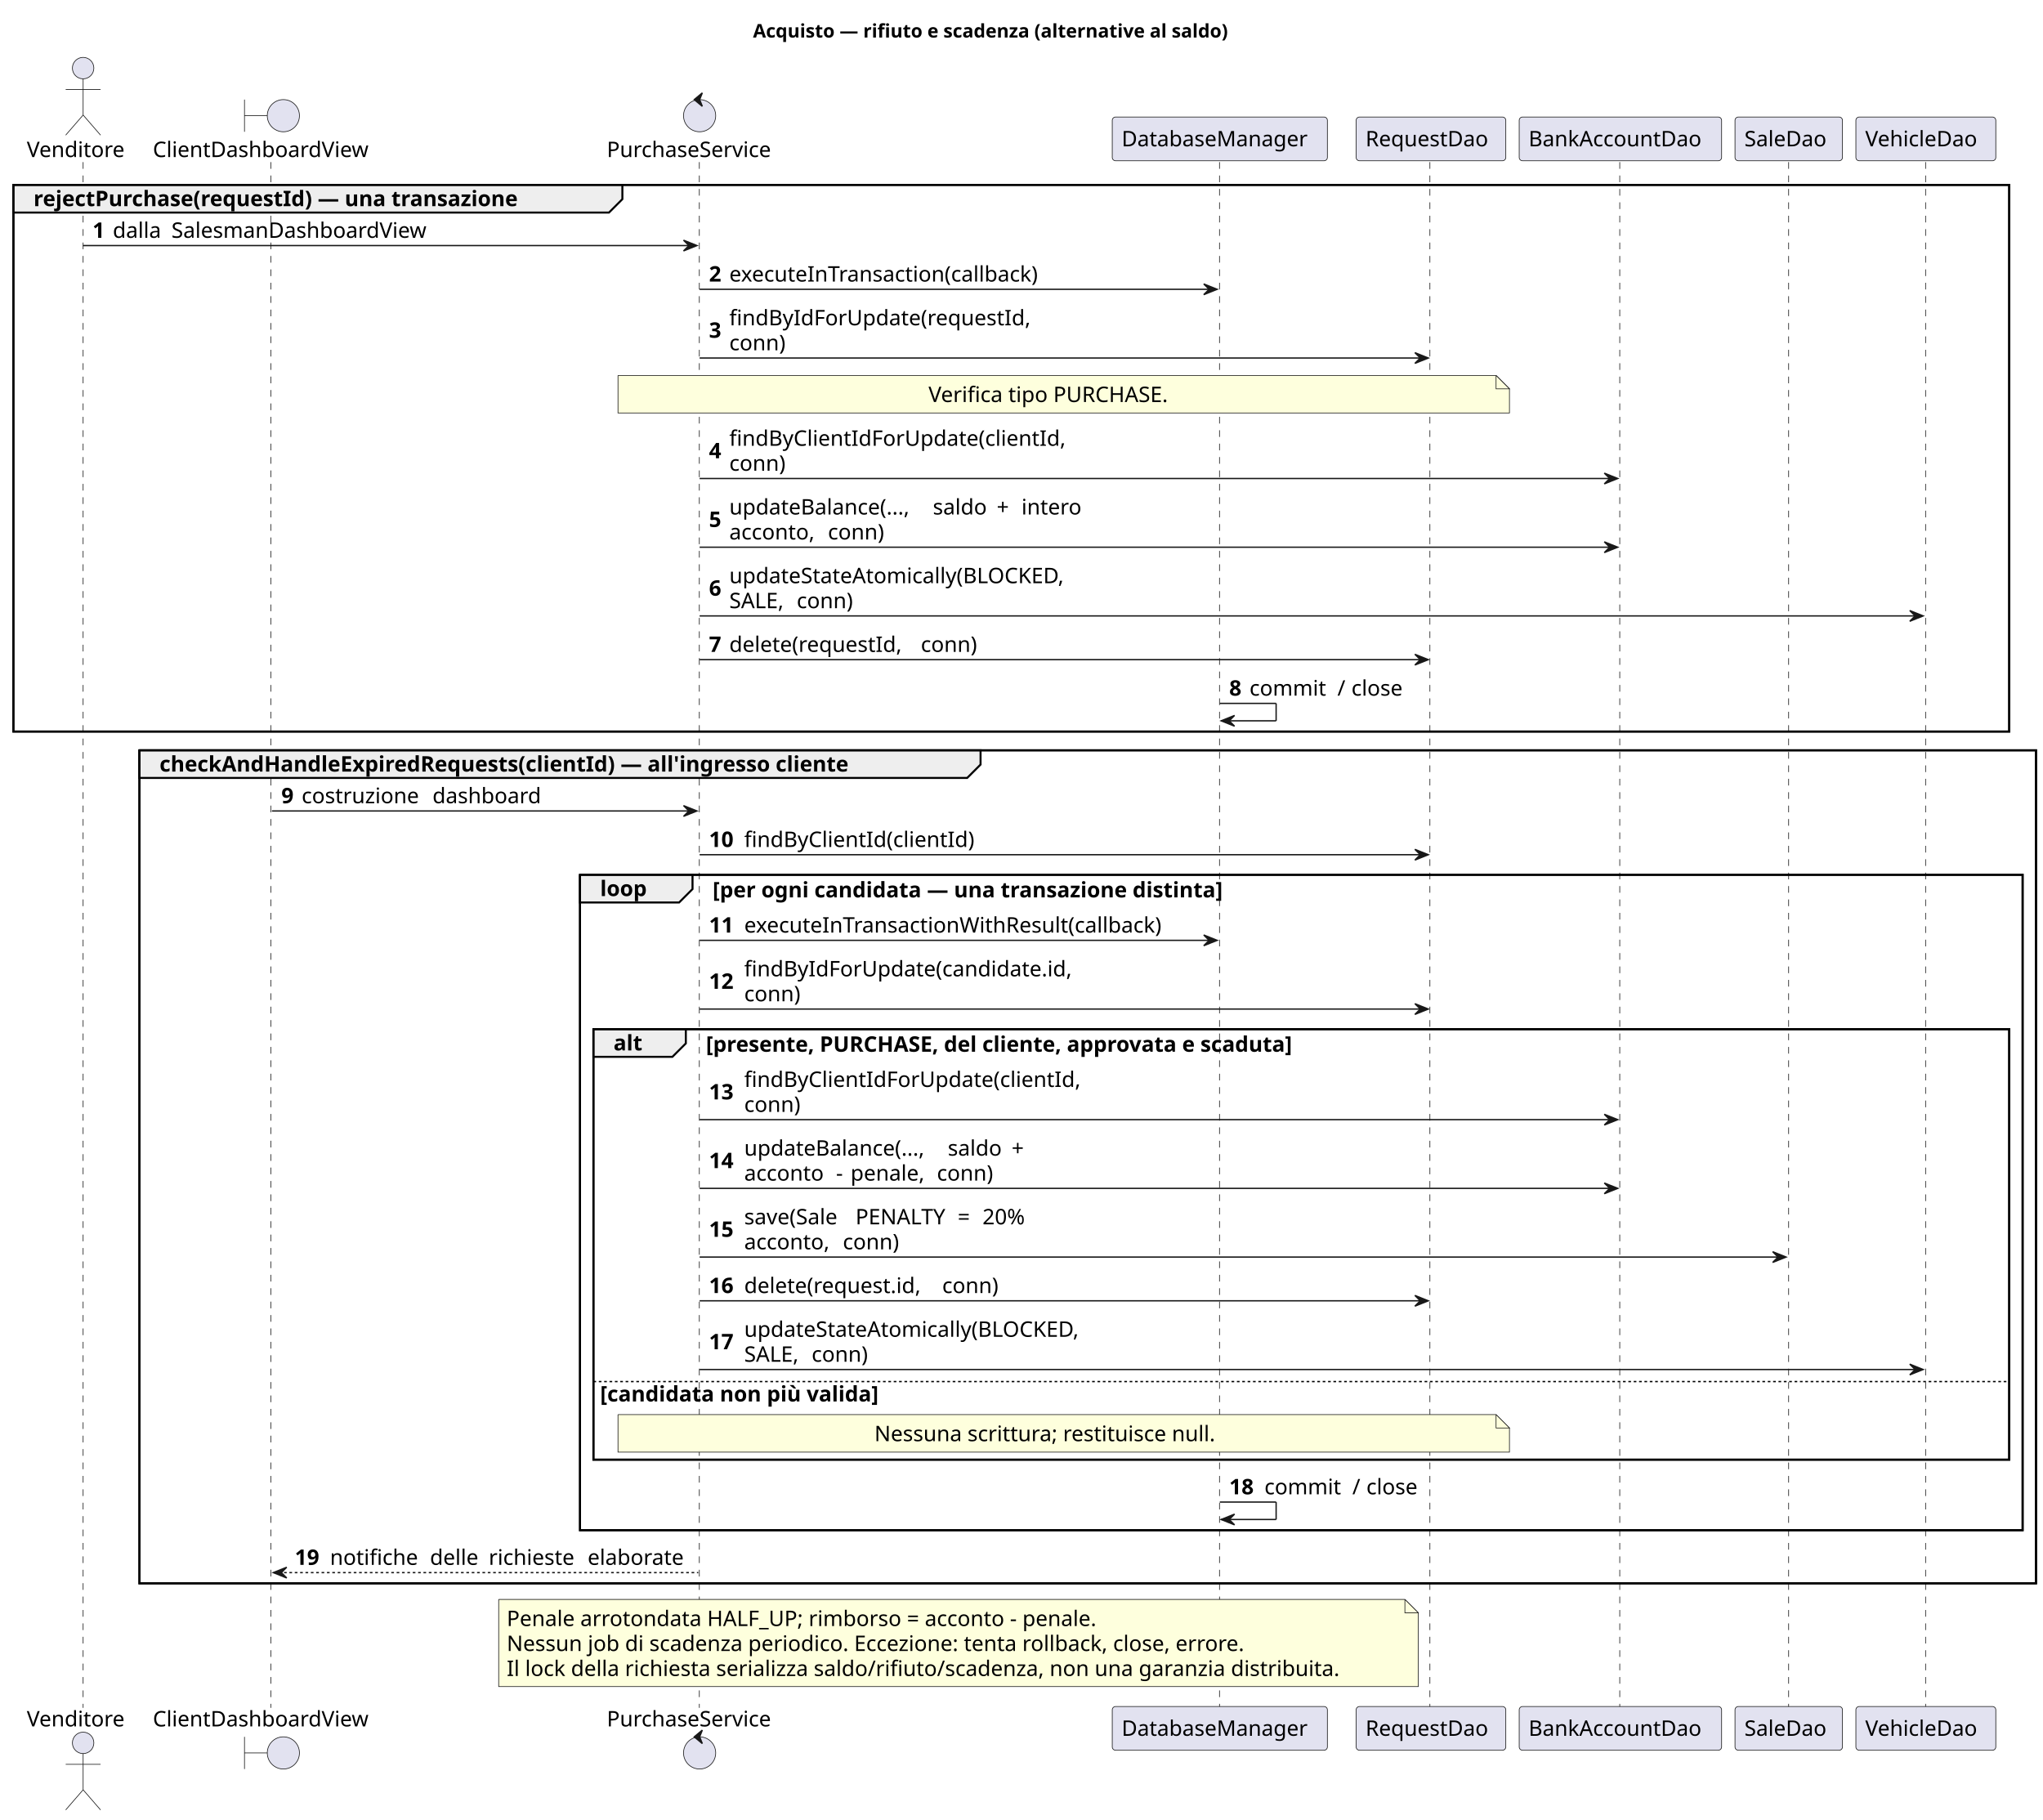
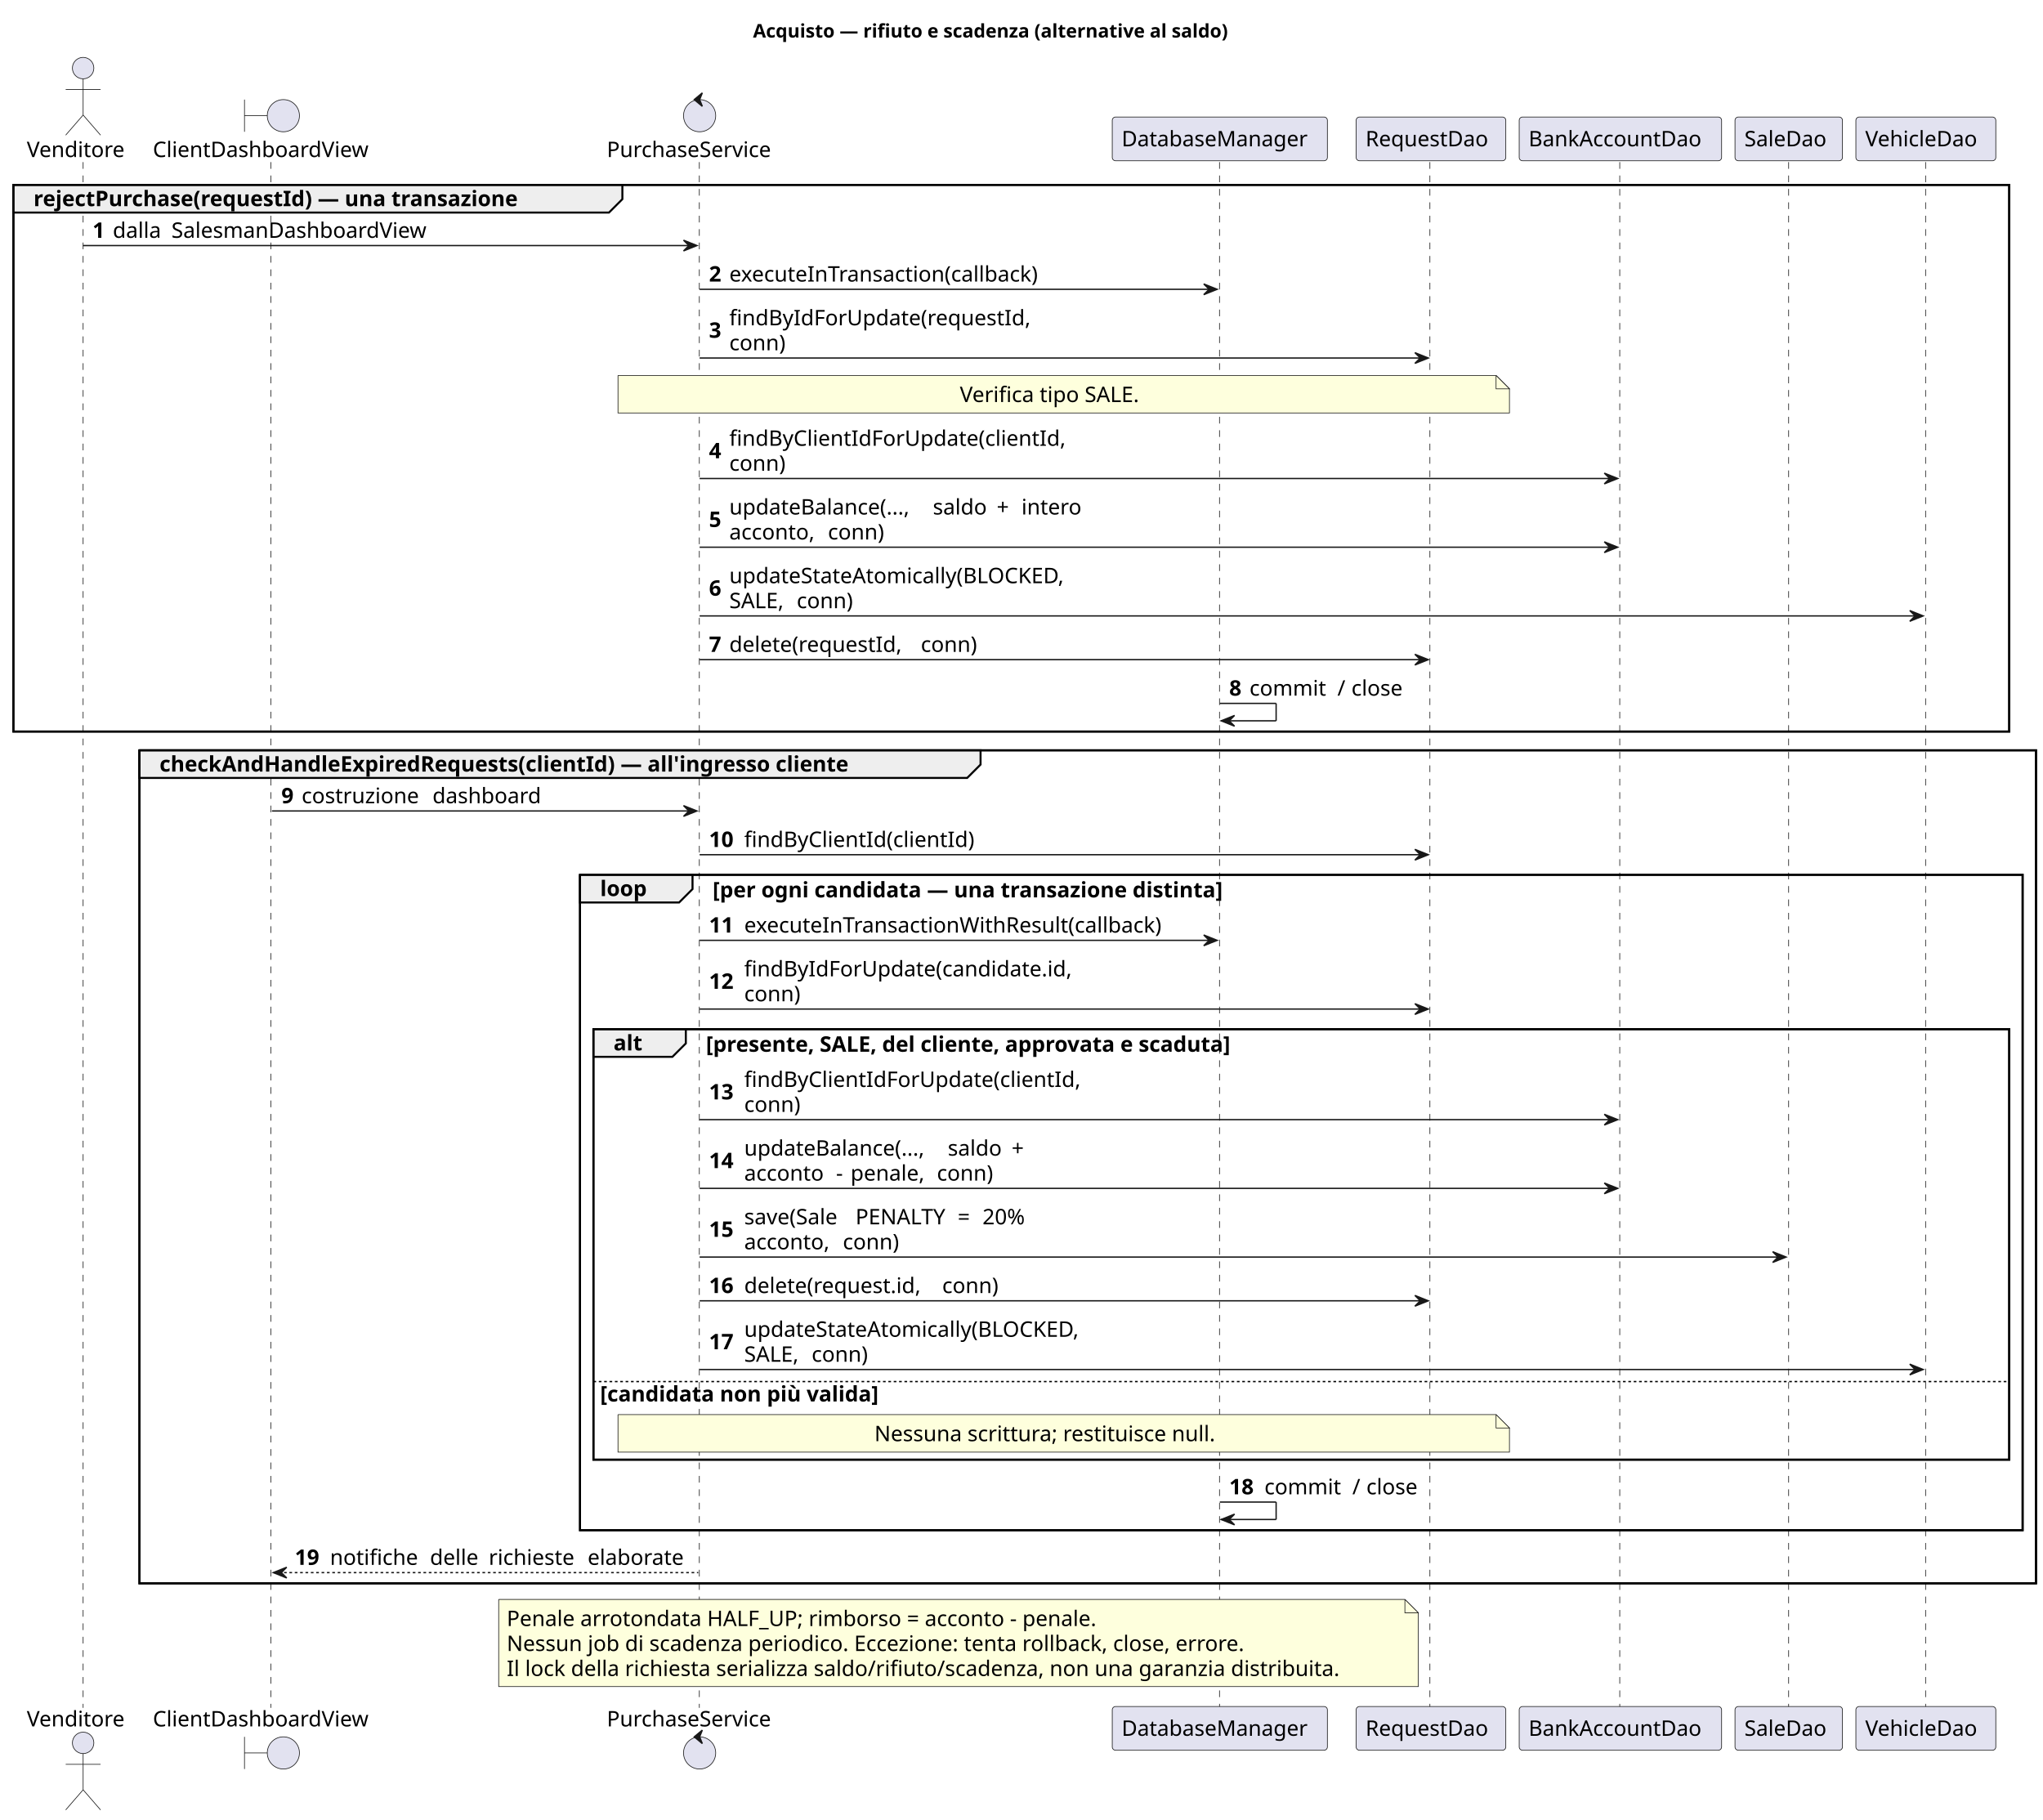
<svg xmlns="http://www.w3.org/2000/svg" contentStyleType="text/css" data-diagram-type="SEQUENCE" height="1357px" preserveAspectRatio="none" style="width:1524px;height:1357px;background:#FFFFFF;" version="1.1" viewBox="0 0 1524 1357" width="1524px" zoomAndPan="magnify">
  <defs />
  <g>
    <text fill="#000000" font-family="sans-serif" font-size="14" font-weight="bold" lengthAdjust="spacing" textLength="404.332" x="561.731" y="27.995">Acquisto — rifiuto e scadenza (alternative al saldo)</text>
    <rect fill="none" height="407.75" style="stroke:#000000;stroke-width:1.5;" width="1488.793" x="10" y="137.922" />
    <rect fill="none" height="621.375" style="stroke:#000000;stroke-width:1.5;" width="1414.777" x="104.016" y="559.672" />
    <rect fill="none" height="488.875" style="stroke:#000000;stroke-width:1.5;" width="1076.117" x="432.676" y="652.547" />
    <rect fill="none" height="321.125" style="stroke:#000000;stroke-width:1.5;" width="1056.117" x="442.676" y="767.672" />
    <g class="participant-lifeline" data-entity-uid="part1" data-qualified-name="Venditore" id="part1-lifeline">
      <g>
        <rect fill="#000000" fill-opacity="0" height="1153" width="8" x="58.008" y="120.922" />
        <line style="stroke:#181818;stroke-width:0.5;stroke-dasharray:5,5;" x1="62" x2="62" y1="120.922" y2="1273.922" />
      </g>
    </g>
    <g class="participant-lifeline" data-entity-uid="part2" data-qualified-name="ui" id="part2-lifeline">
      <g>
        <rect fill="#000000" fill-opacity="0" height="1153" width="8" x="198.879" y="120.922" />
        <line style="stroke:#181818;stroke-width:0.5;stroke-dasharray:5,5;" x1="202.016" x2="202.016" y1="120.922" y2="1273.922" />
      </g>
    </g>
    <g class="participant-lifeline" data-entity-uid="part3" data-qualified-name="service" id="part3-lifeline">
      <g>
        <rect fill="#000000" fill-opacity="0" height="1153" width="8" x="517.887" y="120.922" />
        <line style="stroke:#181818;stroke-width:0.5;stroke-dasharray:5,5;" x1="521.676" x2="521.676" y1="120.922" y2="1273.922" />
      </g>
    </g>
    <g class="participant-lifeline" data-entity-uid="part4" data-qualified-name="db" id="part4-lifeline">
      <g>
        <rect fill="#000000" fill-opacity="0" height="1153" width="8" x="905.941" y="120.922" />
        <line style="stroke:#181818;stroke-width:0.5;stroke-dasharray:5,5;" x1="909.703" x2="909.703" y1="120.922" y2="1273.922" />
      </g>
    </g>
    <g class="participant-lifeline" data-entity-uid="part5" data-qualified-name="request" id="part5-lifeline">
      <g>
        <rect fill="#000000" fill-opacity="0" height="1153" width="8" x="1063.457" y="120.922" />
        <line style="stroke:#181818;stroke-width:0.5;stroke-dasharray:5,5;" x1="1066.645" x2="1066.645" y1="120.922" y2="1273.922" />
      </g>
    </g>
    <g class="participant-lifeline" data-entity-uid="part6" data-qualified-name="account" id="part6-lifeline">
      <g>
        <rect fill="#000000" fill-opacity="0" height="1153" width="8" x="1204.762" y="120.922" />
        <line style="stroke:#181818;stroke-width:0.5;stroke-dasharray:5,5;" x1="1208.27" x2="1208.27" y1="120.922" y2="1273.922" />
      </g>
    </g>
    <g class="participant-lifeline" data-entity-uid="part7" data-qualified-name="sale" id="part7-lifeline">
      <g>
        <rect fill="#000000" fill-opacity="0" height="1153" width="8" x="1330.336" y="120.922" />
        <line style="stroke:#181818;stroke-width:0.5;stroke-dasharray:5,5;" x1="1334.254" x2="1334.254" y1="120.922" y2="1273.922" />
      </g>
    </g>
    <g class="participant-lifeline" data-entity-uid="part8" data-qualified-name="vehicle" id="part8-lifeline">
      <g>
        <rect fill="#000000" fill-opacity="0" height="1153" width="8" x="1432.605" y="120.922" />
        <line style="stroke:#181818;stroke-width:0.5;stroke-dasharray:5,5;" x1="1436.418" x2="1436.418" y1="120.922" y2="1273.922" />
      </g>
    </g>
    <g class="participant participant-head" data-entity-uid="part1" data-qualified-name="Venditore" id="part1-head">
      <text fill="#000000" font-family="sans-serif" font-size="16" lengthAdjust="spacing" textLength="78.016" x="20" y="117.148">Venditore</text>
      <ellipse cx="62.008" cy="50.797" fill="#E2E2F0" rx="8" ry="8" style="stroke:#181818;stroke-width:0.5;" />
      <path d="M62.008,58.797 L62.008,85.797 M49.008,66.797 L75.008,66.797 M62.008,85.797 L49.008,100.797 M62.008,85.797 L75.008,100.797" fill="none" style="stroke:#181818;stroke-width:0.5;" />
    </g>
    <g class="participant participant-tail" data-entity-uid="part1" data-qualified-name="Venditore" id="part1-tail">
      <text fill="#000000" font-family="sans-serif" font-size="16" lengthAdjust="spacing" textLength="78.016" x="20" y="1287.773">Venditore</text>
      <ellipse cx="62.008" cy="1300.047" fill="#E2E2F0" rx="8" ry="8" style="stroke:#181818;stroke-width:0.5;" />
      <path d="M62.008,1308.047 L62.008,1335.047 M49.008,1316.047 L75.008,1316.047 M62.008,1335.047 L49.008,1350.047 M62.008,1335.047 L75.008,1350.047" fill="none" style="stroke:#181818;stroke-width:0.5;" />
    </g>
    <g class="participant participant-head" data-entity-uid="part2" data-qualified-name="ui" id="part2-head">
      <text fill="#000000" font-family="sans-serif" font-size="16" lengthAdjust="spacing" textLength="171.727" x="114.016" y="117.148">ClientDashboardView</text>
      <path d="M182.379,74.297 L182.379,98.297 M182.379,86.297 L199.379,86.297" fill="none" style="stroke:#181818;stroke-width:0.5;" />
      <ellipse cx="211.379" cy="86.297" fill="#E2E2F0" rx="12" ry="12" style="stroke:#181818;stroke-width:0.5;" />
    </g>
    <g class="participant participant-tail" data-entity-uid="part2" data-qualified-name="ui" id="part2-tail">
      <text fill="#000000" font-family="sans-serif" font-size="16" lengthAdjust="spacing" textLength="171.727" x="114.016" y="1287.773">ClientDashboardView</text>
      <path d="M182.379,1295.547 L182.379,1319.547 M182.379,1307.547 L199.379,1307.547" fill="none" style="stroke:#181818;stroke-width:0.5;" />
      <ellipse cx="211.379" cy="1307.547" fill="#E2E2F0" rx="12" ry="12" style="stroke:#181818;stroke-width:0.5;" />
    </g>
    <g class="participant participant-head" data-entity-uid="part3" data-qualified-name="service" id="part3-head">
      <text fill="#000000" font-family="sans-serif" font-size="16" lengthAdjust="spacing" textLength="132.422" x="452.676" y="117.148">PurchaseService</text>
      <ellipse cx="521.887" cy="86.297" fill="#E2E2F0" rx="12" ry="12" style="stroke:#181818;stroke-width:0.5;" />
      <polygon fill="#181818" points="517.887,74.297,523.887,69.297,521.887,74.297,523.887,79.297,517.887,74.297" style="stroke:#181818;stroke-width:1;" />
    </g>
    <g class="participant participant-tail" data-entity-uid="part3" data-qualified-name="service" id="part3-tail">
      <text fill="#000000" font-family="sans-serif" font-size="16" lengthAdjust="spacing" textLength="132.422" x="452.676" y="1287.773">PurchaseService</text>
      <ellipse cx="521.887" cy="1307.547" fill="#E2E2F0" rx="12" ry="12" style="stroke:#181818;stroke-width:0.5;" />
      <polygon fill="#181818" points="517.887,1295.547,523.887,1290.547,521.887,1295.547,523.887,1300.547,517.887,1295.547" style="stroke:#181818;stroke-width:1;" />
    </g>
    <g class="participant participant-head" data-entity-uid="part4" data-qualified-name="db" id="part4-head">
      <rect fill="#E2E2F0" height="32.625" rx="2.5" ry="2.5" style="stroke:#181818;stroke-width:0.5;" width="160.477" x="829.703" y="87.297" />
      <text fill="#000000" font-family="sans-serif" font-size="16" lengthAdjust="spacing" textLength="146.477" x="836.703" y="109.148">DatabaseManager</text>
    </g>
    <g class="participant participant-tail" data-entity-uid="part4" data-qualified-name="db" id="part4-tail">
      <rect fill="#E2E2F0" height="32.625" rx="2.5" ry="2.5" style="stroke:#181818;stroke-width:0.5;" width="160.477" x="829.703" y="1272.922" />
      <text fill="#000000" font-family="sans-serif" font-size="16" lengthAdjust="spacing" textLength="146.477" x="836.703" y="1294.773">DatabaseManager</text>
    </g>
    <g class="participant participant-head" data-entity-uid="part5" data-qualified-name="request" id="part5-head">
      <rect fill="#E2E2F0" height="32.625" rx="2.5" ry="2.5" style="stroke:#181818;stroke-width:0.5;" width="111.625" x="1011.644" y="87.297" />
      <text fill="#000000" font-family="sans-serif" font-size="16" lengthAdjust="spacing" textLength="97.625" x="1018.644" y="109.148">RequestDao</text>
    </g>
    <g class="participant participant-tail" data-entity-uid="part5" data-qualified-name="request" id="part5-tail">
      <rect fill="#E2E2F0" height="32.625" rx="2.5" ry="2.5" style="stroke:#181818;stroke-width:0.5;" width="111.625" x="1011.644" y="1272.922" />
      <text fill="#000000" font-family="sans-serif" font-size="16" lengthAdjust="spacing" textLength="97.625" x="1018.644" y="1294.773">RequestDao</text>
    </g>
    <g class="participant participant-head" data-entity-uid="part6" data-qualified-name="account" id="part6-head">
      <rect fill="#E2E2F0" height="32.625" rx="2.5" ry="2.5" style="stroke:#181818;stroke-width:0.5;" width="150.984" x="1133.27" y="87.297" />
      <text fill="#000000" font-family="sans-serif" font-size="16" lengthAdjust="spacing" textLength="136.984" x="1140.27" y="109.148">BankAccountDao</text>
    </g>
    <g class="participant participant-tail" data-entity-uid="part6" data-qualified-name="account" id="part6-tail">
      <rect fill="#E2E2F0" height="32.625" rx="2.5" ry="2.5" style="stroke:#181818;stroke-width:0.5;" width="150.984" x="1133.27" y="1272.922" />
      <text fill="#000000" font-family="sans-serif" font-size="16" lengthAdjust="spacing" textLength="136.984" x="1140.27" y="1294.773">BankAccountDao</text>
    </g>
    <g class="participant participant-head" data-entity-uid="part7" data-qualified-name="sale" id="part7-head">
      <rect fill="#E2E2F0" height="32.625" rx="2.5" ry="2.5" style="stroke:#181818;stroke-width:0.5;" width="80.164" x="1294.254" y="87.297" />
      <text fill="#000000" font-family="sans-serif" font-size="16" lengthAdjust="spacing" textLength="66.164" x="1301.254" y="109.148">SaleDao</text>
    </g>
    <g class="participant participant-tail" data-entity-uid="part7" data-qualified-name="sale" id="part7-tail">
      <rect fill="#E2E2F0" height="32.625" rx="2.5" ry="2.5" style="stroke:#181818;stroke-width:0.5;" width="80.164" x="1294.254" y="1272.922" />
      <text fill="#000000" font-family="sans-serif" font-size="16" lengthAdjust="spacing" textLength="66.164" x="1301.254" y="1294.773">SaleDao</text>
    </g>
    <g class="participant participant-head" data-entity-uid="part8" data-qualified-name="vehicle" id="part8-head">
      <rect fill="#E2E2F0" height="32.625" rx="2.5" ry="2.5" style="stroke:#181818;stroke-width:0.5;" width="104.375" x="1384.418" y="87.297" />
      <text fill="#000000" font-family="sans-serif" font-size="16" lengthAdjust="spacing" textLength="90.375" x="1391.418" y="109.148">VehicleDao</text>
    </g>
    <g class="participant participant-tail" data-entity-uid="part8" data-qualified-name="vehicle" id="part8-tail">
      <rect fill="#E2E2F0" height="32.625" rx="2.5" ry="2.5" style="stroke:#181818;stroke-width:0.5;" width="104.375" x="1384.418" y="1272.922" />
      <text fill="#000000" font-family="sans-serif" font-size="16" lengthAdjust="spacing" textLength="90.375" x="1391.418" y="1294.773">VehicleDao</text>
    </g>
    <path d="M10,137.922 L464.273,137.922 L464.273,148.547 L454.273,158.547 L10,158.547 L10,137.922" fill="#EEEEEE" style="stroke:#000000;stroke-width:1.5;" />
    <rect fill="none" height="407.75" style="stroke:#000000;stroke-width:1.5;" width="1488.793" x="10" y="137.922" />
    <text fill="#000000" font-family="sans-serif" font-size="16" font-weight="bold" lengthAdjust="spacing" textLength="409.273" x="25" y="153.773">rejectPurchase(requestId) — una transazione</text>
    <g class="message" data-entity-1="part1" data-entity-2="part3" id="msg1">
      <polygon fill="#181818" points="509.887,179.172,519.887,183.172,509.887,187.172,513.887,183.172" style="stroke:#181818;stroke-width:1;" />
      <line style="stroke:#181818;stroke-width:1;" x1="62.008" x2="515.887" y1="183.172" y2="183.172" />
      <text fill="#000000" font-family="sans-serif" font-size="16" font-weight="bold" lengthAdjust="spacing" textLength="11.133" x="69.008" y="177.398">1</text>
      <text fill="#000000" font-family="sans-serif" font-size="16" lengthAdjust="spacing" textLength="38.656" x="84.141" y="177.398">dalla</text>
      <text fill="#000000" font-family="sans-serif" font-size="16" lengthAdjust="spacing" textLength="5.086" x="122.797" y="177.398"> </text>
      <text fill="#000000" font-family="sans-serif" font-size="16" lengthAdjust="spacing" textLength="203.523" x="127.883" y="177.398">SalesmanDashboardView</text>
    </g>
    <g class="message" data-entity-1="part3" data-entity-2="part4" id="msg2">
      <polygon fill="#181818" points="897.941,211.797,907.941,215.797,897.941,219.797,901.941,215.797" style="stroke:#181818;stroke-width:1;" />
      <line style="stroke:#181818;stroke-width:1;" x1="521.887" x2="903.941" y1="215.797" y2="215.797" />
      <text fill="#000000" font-family="sans-serif" font-size="16" font-weight="bold" lengthAdjust="spacing" textLength="11.133" x="528.887" y="210.023">2</text>
      <text fill="#000000" font-family="sans-serif" font-size="16" lengthAdjust="spacing" textLength="250.953" x="544.019" y="210.023">executeInTransaction(callback)</text>
    </g>
    <g class="message" data-entity-1="part3" data-entity-2="part5" id="msg3">
      <polygon fill="#181818" points="1055.457,263.047,1065.457,267.047,1055.457,271.047,1059.457,267.047" style="stroke:#181818;stroke-width:1;" />
      <line style="stroke:#181818;stroke-width:1;" x1="521.887" x2="1061.457" y1="267.047" y2="267.047" />
      <text fill="#000000" font-family="sans-serif" font-size="16" font-weight="bold" lengthAdjust="spacing" textLength="11.133" x="528.887" y="251.961">3</text>
      <text fill="#000000" font-family="sans-serif" font-size="16" lengthAdjust="spacing" textLength="236.586" x="544.019" y="242.648">findByIdForUpdate(requestId,</text>
      <text fill="#000000" font-family="sans-serif" font-size="16" lengthAdjust="spacing" textLength="45.109" x="544.019" y="261.273">conn)</text>
    </g>
    <path d="M461,280.047 L461,308.047 L1126,308.047 L1126,290.047 L1116,280.047 L461,280.047" fill="#FEFFDD" style="stroke:#181818;stroke-width:0.5;" />
    <path d="M1116,280.047 L1116,290.047 L1126,290.047 L1116,280.047" fill="#FEFFDD" style="stroke:#181818;stroke-width:0.5;" />
-     <text fill="#000000" font-family="sans-serif" font-size="16" lengthAdjust="spacing" textLength="193.305" x="692.644" y="299.898">Verifica tipo PURCHASE.</text>
+     <text fill="#000000" font-family="sans-serif" font-size="16" lengthAdjust="spacing" textLength="146.539" x="716.027" y="299.898">Verifica tipo SALE.</text>
    <g class="message" data-entity-1="part3" data-entity-2="part6" id="msg4">
      <polygon fill="#181818" points="1196.762,352.922,1206.762,356.922,1196.762,360.922,1200.762,356.922" style="stroke:#181818;stroke-width:1;" />
      <line style="stroke:#181818;stroke-width:1;" x1="521.887" x2="1202.762" y1="356.922" y2="356.922" />
      <text fill="#000000" font-family="sans-serif" font-size="16" font-weight="bold" lengthAdjust="spacing" textLength="11.133" x="528.887" y="341.836">4</text>
      <text fill="#000000" font-family="sans-serif" font-size="16" lengthAdjust="spacing" textLength="265.68" x="544.019" y="332.523">findByClientIdForUpdate(clientId,</text>
      <text fill="#000000" font-family="sans-serif" font-size="16" lengthAdjust="spacing" textLength="45.109" x="544.019" y="351.148">conn)</text>
    </g>
    <g class="message" data-entity-1="part3" data-entity-2="part6" id="msg5">
      <polygon fill="#181818" points="1196.762,404.172,1206.762,408.172,1196.762,412.172,1200.762,408.172" style="stroke:#181818;stroke-width:1;" />
      <line style="stroke:#181818;stroke-width:1;" x1="521.887" x2="1202.762" y1="408.172" y2="408.172" />
      <text fill="#000000" font-family="sans-serif" font-size="16" font-weight="bold" lengthAdjust="spacing" textLength="11.133" x="528.887" y="393.086">5</text>
      <text fill="#000000" font-family="sans-serif" font-size="16" lengthAdjust="spacing" textLength="146.773" x="544.019" y="383.773">updateBalance(...,</text>
      <text fill="#000000" font-family="sans-serif" font-size="16" lengthAdjust="spacing" textLength="5.086" x="690.793" y="383.773"> </text>
      <text fill="#000000" font-family="sans-serif" font-size="16" lengthAdjust="spacing" textLength="42.531" x="695.879" y="383.773">saldo</text>
      <text fill="#000000" font-family="sans-serif" font-size="16" lengthAdjust="spacing" textLength="5.086" x="738.41" y="383.773"> </text>
      <text fill="#000000" font-family="sans-serif" font-size="16" lengthAdjust="spacing" textLength="13.406" x="743.496" y="383.773">+</text>
      <text fill="#000000" font-family="sans-serif" font-size="16" lengthAdjust="spacing" textLength="5.086" x="756.902" y="383.773"> </text>
      <text fill="#000000" font-family="sans-serif" font-size="16" lengthAdjust="spacing" textLength="47.07" x="761.988" y="383.773">intero</text>
      <text fill="#000000" font-family="sans-serif" font-size="16" lengthAdjust="spacing" textLength="68.477" x="544.019" y="402.398">acconto,</text>
      <text fill="#000000" font-family="sans-serif" font-size="16" lengthAdjust="spacing" textLength="5.086" x="612.496" y="402.398"> </text>
      <text fill="#000000" font-family="sans-serif" font-size="16" lengthAdjust="spacing" textLength="45.109" x="617.582" y="402.398">conn)</text>
    </g>
    <g class="message" data-entity-1="part3" data-entity-2="part8" id="msg6">
      <polygon fill="#181818" points="1424.605,455.422,1434.605,459.422,1424.605,463.422,1428.605,459.422" style="stroke:#181818;stroke-width:1;" />
      <line style="stroke:#181818;stroke-width:1;" x1="521.887" x2="1430.605" y1="459.422" y2="459.422" />
      <text fill="#000000" font-family="sans-serif" font-size="16" font-weight="bold" lengthAdjust="spacing" textLength="11.133" x="528.887" y="444.336">6</text>
      <text fill="#000000" font-family="sans-serif" font-size="16" lengthAdjust="spacing" textLength="270.633" x="544.019" y="435.023">updateStateAtomically(BLOCKED,</text>
      <text fill="#000000" font-family="sans-serif" font-size="16" lengthAdjust="spacing" textLength="45.211" x="544.019" y="453.648">SALE,</text>
      <text fill="#000000" font-family="sans-serif" font-size="16" lengthAdjust="spacing" textLength="5.086" x="589.231" y="453.648"> </text>
      <text fill="#000000" font-family="sans-serif" font-size="16" lengthAdjust="spacing" textLength="45.109" x="594.316" y="453.648">conn)</text>
    </g>
    <g class="message" data-entity-1="part3" data-entity-2="part5" id="msg7">
      <polygon fill="#181818" points="1055.457,488.047,1065.457,492.047,1055.457,496.047,1059.457,492.047" style="stroke:#181818;stroke-width:1;" />
      <line style="stroke:#181818;stroke-width:1;" x1="521.887" x2="1061.457" y1="492.047" y2="492.047" />
      <text fill="#000000" font-family="sans-serif" font-size="16" font-weight="bold" lengthAdjust="spacing" textLength="11.133" x="528.887" y="486.273">7</text>
      <text fill="#000000" font-family="sans-serif" font-size="16" lengthAdjust="spacing" textLength="137.781" x="544.019" y="486.273">delete(requestId,</text>
      <text fill="#000000" font-family="sans-serif" font-size="16" lengthAdjust="spacing" textLength="5.086" x="681.801" y="486.273"> </text>
      <text fill="#000000" font-family="sans-serif" font-size="16" lengthAdjust="spacing" textLength="45.109" x="686.887" y="486.273">conn)</text>
    </g>
    <g class="message" data-entity-1="part4" data-entity-2="part4" id="msg8">
      <line style="stroke:#181818;stroke-width:1;" x1="909.941" x2="951.941" y1="524.672" y2="524.672" />
      <line style="stroke:#181818;stroke-width:1;" x1="951.941" x2="951.941" y1="524.672" y2="537.672" />
      <line style="stroke:#181818;stroke-width:1;" x1="910.941" x2="951.941" y1="537.672" y2="537.672" />
      <polygon fill="#181818" points="920.941,533.672,910.941,537.672,920.941,541.672,916.941,537.672" style="stroke:#181818;stroke-width:1;" />
      <text fill="#000000" font-family="sans-serif" font-size="16" font-weight="bold" lengthAdjust="spacing" textLength="11.133" x="916.941" y="518.898">8</text>
      <text fill="#000000" font-family="sans-serif" font-size="16" lengthAdjust="spacing" textLength="60.477" x="932.074" y="518.898">commit</text>
      <text fill="#000000" font-family="sans-serif" font-size="16" lengthAdjust="spacing" textLength="5.086" x="992.551" y="518.898"> </text>
      <text fill="#000000" font-family="sans-serif" font-size="16" lengthAdjust="spacing" textLength="5.391" x="997.637" y="518.898">/</text>
      <text fill="#000000" font-family="sans-serif" font-size="16" lengthAdjust="spacing" textLength="5.086" x="1003.027" y="518.898"> </text>
      <text fill="#000000" font-family="sans-serif" font-size="16" lengthAdjust="spacing" textLength="41.211" x="1008.113" y="518.898">close</text>
    </g>
    <path d="M104.016,559.672 L731.461,559.672 L731.461,570.297 L721.461,580.297 L104.016,580.297 L104.016,559.672" fill="#EEEEEE" style="stroke:#000000;stroke-width:1.5;" />
    <rect fill="none" height="621.375" style="stroke:#000000;stroke-width:1.5;" width="1414.777" x="104.016" y="559.672" />
    <text fill="#000000" font-family="sans-serif" font-size="16" font-weight="bold" lengthAdjust="spacing" textLength="582.445" x="119.016" y="575.523">checkAndHandleExpiredRequests(clientId) — all'ingresso cliente</text>
    <g class="message" data-entity-1="part2" data-entity-2="part3" id="msg9">
      <polygon fill="#181818" points="509.887,600.922,519.887,604.922,509.887,608.922,513.887,604.922" style="stroke:#181818;stroke-width:1;" />
      <line style="stroke:#181818;stroke-width:1;" x1="202.879" x2="515.887" y1="604.922" y2="604.922" />
      <text fill="#000000" font-family="sans-serif" font-size="16" font-weight="bold" lengthAdjust="spacing" textLength="11.133" x="209.879" y="599.148">9</text>
      <text fill="#000000" font-family="sans-serif" font-size="16" lengthAdjust="spacing" textLength="92.531" x="225.012" y="599.148">costruzione</text>
      <text fill="#000000" font-family="sans-serif" font-size="16" lengthAdjust="spacing" textLength="5.086" x="317.543" y="599.148"> </text>
      <text fill="#000000" font-family="sans-serif" font-size="16" lengthAdjust="spacing" textLength="84.922" x="322.629" y="599.148">dashboard</text>
    </g>
    <g class="message" data-entity-1="part3" data-entity-2="part5" id="msg10">
      <polygon fill="#181818" points="1055.457,633.547,1065.457,637.547,1055.457,641.547,1059.457,637.547" style="stroke:#181818;stroke-width:1;" />
      <line style="stroke:#181818;stroke-width:1;" x1="521.887" x2="1061.457" y1="637.547" y2="637.547" />
      <text fill="#000000" font-family="sans-serif" font-size="16" font-weight="bold" lengthAdjust="spacing" textLength="22.266" x="528.887" y="631.773">10</text>
      <text fill="#000000" font-family="sans-serif" font-size="16" lengthAdjust="spacing" textLength="183.32" x="555.152" y="631.773">findByClientId(clientId)</text>
    </g>
    <path d="M432.676,652.547 L516.598,652.547 L516.598,663.172 L506.598,673.172 L432.676,673.172 L432.676,652.547" fill="#EEEEEE" style="stroke:#000000;stroke-width:1.5;" />
    <rect fill="none" height="488.875" style="stroke:#000000;stroke-width:1.5;" width="1076.117" x="432.676" y="652.547" />
    <text fill="#000000" font-family="sans-serif" font-size="16" font-weight="bold" lengthAdjust="spacing" textLength="38.922" x="447.676" y="668.398">loop</text>
    <text fill="#000000" font-family="sans-serif" font-size="16" font-weight="bold" lengthAdjust="spacing" textLength="431.953" x="531.598" y="669.398">[per ogni candidata — una transazione distinta]</text>
    <g class="message" data-entity-1="part3" data-entity-2="part4" id="msg11">
      <polygon fill="#181818" points="897.941,697.422,907.941,701.422,897.941,705.422,901.941,701.422" style="stroke:#181818;stroke-width:1;" />
      <line style="stroke:#181818;stroke-width:1;" x1="521.887" x2="903.941" y1="701.422" y2="701.422" />
      <text fill="#000000" font-family="sans-serif" font-size="16" font-weight="bold" lengthAdjust="spacing" textLength="22.266" x="528.887" y="695.648">11</text>
      <text fill="#000000" font-family="sans-serif" font-size="16" lengthAdjust="spacing" textLength="337.789" x="555.152" y="695.648">executeInTransactionWithResult(callback)</text>
    </g>
    <g class="message" data-entity-1="part3" data-entity-2="part5" id="msg12">
      <polygon fill="#181818" points="1055.457,748.672,1065.457,752.672,1055.457,756.672,1059.457,752.672" style="stroke:#181818;stroke-width:1;" />
      <line style="stroke:#181818;stroke-width:1;" x1="521.887" x2="1061.457" y1="752.672" y2="752.672" />
      <text fill="#000000" font-family="sans-serif" font-size="16" font-weight="bold" lengthAdjust="spacing" textLength="22.266" x="528.887" y="737.586">12</text>
      <text fill="#000000" font-family="sans-serif" font-size="16" lengthAdjust="spacing" textLength="259.648" x="555.152" y="728.273">findByIdForUpdate(candidate.id,</text>
      <text fill="#000000" font-family="sans-serif" font-size="16" lengthAdjust="spacing" textLength="45.109" x="555.152" y="746.898">conn)</text>
    </g>
    <path d="M442.676,767.672 L511.606,767.672 L511.606,778.297 L501.606,788.297 L442.676,788.297 L442.676,767.672" fill="#EEEEEE" style="stroke:#000000;stroke-width:1.5;" />
    <rect fill="none" height="321.125" style="stroke:#000000;stroke-width:1.5;" width="1056.117" x="442.676" y="767.672" />
    <text fill="#000000" font-family="sans-serif" font-size="16" font-weight="bold" lengthAdjust="spacing" textLength="23.93" x="457.676" y="783.523">alt</text>
-     <text fill="#000000" font-family="sans-serif" font-size="16" font-weight="bold" lengthAdjust="spacing" textLength="506.938" x="526.606" y="784.523">[presente, PURCHASE, del cliente, approvata e scaduta]</text>
+     <text fill="#000000" font-family="sans-serif" font-size="16" font-weight="bold" lengthAdjust="spacing" textLength="454.961" x="526.606" y="784.523">[presente, SALE, del cliente, approvata e scaduta]</text>
    <g class="message" data-entity-1="part3" data-entity-2="part6" id="msg13">
      <polygon fill="#181818" points="1196.762,831.172,1206.762,835.172,1196.762,839.172,1200.762,835.172" style="stroke:#181818;stroke-width:1;" />
      <line style="stroke:#181818;stroke-width:1;" x1="521.887" x2="1202.762" y1="835.172" y2="835.172" />
      <text fill="#000000" font-family="sans-serif" font-size="16" font-weight="bold" lengthAdjust="spacing" textLength="22.266" x="528.887" y="820.086">13</text>
      <text fill="#000000" font-family="sans-serif" font-size="16" lengthAdjust="spacing" textLength="265.68" x="555.152" y="810.773">findByClientIdForUpdate(clientId,</text>
      <text fill="#000000" font-family="sans-serif" font-size="16" lengthAdjust="spacing" textLength="45.109" x="555.152" y="829.398">conn)</text>
    </g>
    <g class="message" data-entity-1="part3" data-entity-2="part6" id="msg14">
      <polygon fill="#181818" points="1196.762,882.422,1206.762,886.422,1196.762,890.422,1200.762,886.422" style="stroke:#181818;stroke-width:1;" />
      <line style="stroke:#181818;stroke-width:1;" x1="521.887" x2="1202.762" y1="886.422" y2="886.422" />
      <text fill="#000000" font-family="sans-serif" font-size="16" font-weight="bold" lengthAdjust="spacing" textLength="22.266" x="528.887" y="871.336">14</text>
      <text fill="#000000" font-family="sans-serif" font-size="16" lengthAdjust="spacing" textLength="146.773" x="555.152" y="862.023">updateBalance(...,</text>
      <text fill="#000000" font-family="sans-serif" font-size="16" lengthAdjust="spacing" textLength="5.086" x="701.926" y="862.023"> </text>
      <text fill="#000000" font-family="sans-serif" font-size="16" lengthAdjust="spacing" textLength="42.531" x="707.012" y="862.023">saldo</text>
      <text fill="#000000" font-family="sans-serif" font-size="16" lengthAdjust="spacing" textLength="5.086" x="749.543" y="862.023"> </text>
      <text fill="#000000" font-family="sans-serif" font-size="16" lengthAdjust="spacing" textLength="13.406" x="754.629" y="862.023">+</text>
      <text fill="#000000" font-family="sans-serif" font-size="16" lengthAdjust="spacing" textLength="63.391" x="555.152" y="880.648">acconto</text>
      <text fill="#000000" font-family="sans-serif" font-size="16" lengthAdjust="spacing" textLength="5.086" x="618.543" y="880.648"> </text>
      <text fill="#000000" font-family="sans-serif" font-size="16" lengthAdjust="spacing" textLength="5.773" x="623.629" y="880.648">-</text>
      <text fill="#000000" font-family="sans-serif" font-size="16" lengthAdjust="spacing" textLength="5.086" x="629.402" y="880.648"> </text>
      <text fill="#000000" font-family="sans-serif" font-size="16" lengthAdjust="spacing" textLength="59.32" x="634.488" y="880.648">penale,</text>
      <text fill="#000000" font-family="sans-serif" font-size="16" lengthAdjust="spacing" textLength="5.086" x="693.809" y="880.648"> </text>
      <text fill="#000000" font-family="sans-serif" font-size="16" lengthAdjust="spacing" textLength="45.109" x="698.894" y="880.648">conn)</text>
    </g>
    <g class="message" data-entity-1="part3" data-entity-2="part7" id="msg15">
      <polygon fill="#181818" points="1322.336,933.672,1332.336,937.672,1322.336,941.672,1326.336,937.672" style="stroke:#181818;stroke-width:1;" />
      <line style="stroke:#181818;stroke-width:1;" x1="521.887" x2="1328.336" y1="937.672" y2="937.672" />
      <text fill="#000000" font-family="sans-serif" font-size="16" font-weight="bold" lengthAdjust="spacing" textLength="22.266" x="528.887" y="922.586">15</text>
      <text fill="#000000" font-family="sans-serif" font-size="16" lengthAdjust="spacing" textLength="77.945" x="555.152" y="913.273">save(Sale</text>
      <text fill="#000000" font-family="sans-serif" font-size="16" lengthAdjust="spacing" textLength="5.086" x="633.098" y="913.273"> </text>
      <text fill="#000000" font-family="sans-serif" font-size="16" lengthAdjust="spacing" textLength="71.133" x="638.184" y="913.273">PENALTY</text>
      <text fill="#000000" font-family="sans-serif" font-size="16" lengthAdjust="spacing" textLength="5.086" x="709.316" y="913.273"> </text>
      <text fill="#000000" font-family="sans-serif" font-size="16" lengthAdjust="spacing" textLength="13.406" x="714.402" y="913.273">=</text>
      <text fill="#000000" font-family="sans-serif" font-size="16" lengthAdjust="spacing" textLength="5.086" x="727.809" y="913.273"> </text>
      <text fill="#000000" font-family="sans-serif" font-size="16" lengthAdjust="spacing" textLength="35.562" x="732.894" y="913.273">20%</text>
      <text fill="#000000" font-family="sans-serif" font-size="16" lengthAdjust="spacing" textLength="68.477" x="555.152" y="931.898">acconto,</text>
      <text fill="#000000" font-family="sans-serif" font-size="16" lengthAdjust="spacing" textLength="5.086" x="623.629" y="931.898"> </text>
      <text fill="#000000" font-family="sans-serif" font-size="16" lengthAdjust="spacing" textLength="45.109" x="628.715" y="931.898">conn)</text>
    </g>
    <g class="message" data-entity-1="part3" data-entity-2="part5" id="msg16">
      <polygon fill="#181818" points="1055.457,966.297,1065.457,970.297,1055.457,974.297,1059.457,970.297" style="stroke:#181818;stroke-width:1;" />
      <line style="stroke:#181818;stroke-width:1;" x1="521.887" x2="1061.457" y1="970.297" y2="970.297" />
      <text fill="#000000" font-family="sans-serif" font-size="16" font-weight="bold" lengthAdjust="spacing" textLength="22.266" x="528.887" y="964.523">16</text>
      <text fill="#000000" font-family="sans-serif" font-size="16" lengthAdjust="spacing" textLength="142.594" x="555.152" y="964.523">delete(request.id,</text>
      <text fill="#000000" font-family="sans-serif" font-size="16" lengthAdjust="spacing" textLength="5.086" x="697.746" y="964.523"> </text>
      <text fill="#000000" font-family="sans-serif" font-size="16" lengthAdjust="spacing" textLength="45.109" x="702.832" y="964.523">conn)</text>
    </g>
    <g class="message" data-entity-1="part3" data-entity-2="part8" id="msg17">
      <polygon fill="#181818" points="1424.605,1017.547,1434.605,1021.547,1424.605,1025.547,1428.605,1021.547" style="stroke:#181818;stroke-width:1;" />
      <line style="stroke:#181818;stroke-width:1;" x1="521.887" x2="1430.605" y1="1021.547" y2="1021.547" />
      <text fill="#000000" font-family="sans-serif" font-size="16" font-weight="bold" lengthAdjust="spacing" textLength="22.266" x="528.887" y="1006.461">17</text>
      <text fill="#000000" font-family="sans-serif" font-size="16" lengthAdjust="spacing" textLength="270.633" x="555.152" y="997.148">updateStateAtomically(BLOCKED,</text>
      <text fill="#000000" font-family="sans-serif" font-size="16" lengthAdjust="spacing" textLength="45.211" x="555.152" y="1015.773">SALE,</text>
      <text fill="#000000" font-family="sans-serif" font-size="16" lengthAdjust="spacing" textLength="5.086" x="600.363" y="1015.773"> </text>
      <text fill="#000000" font-family="sans-serif" font-size="16" lengthAdjust="spacing" textLength="45.109" x="605.449" y="1015.773">conn)</text>
    </g>
    <line style="stroke:#000000;stroke-width:1;stroke-dasharray:2,2;" x1="442.676" x2="1498.793" y1="1030.547" y2="1030.547" />
    <text fill="#000000" font-family="sans-serif" font-size="16" font-weight="bold" lengthAdjust="spacing" textLength="237.188" x="447.676" y="1045.398">[candidata non più valida]</text>
    <path d="M461,1055.172 L461,1083.172 L1126,1083.172 L1126,1065.172 L1116,1055.172 L461,1055.172" fill="#FEFFDD" style="stroke:#181818;stroke-width:0.5;" />
    <path d="M1116,1055.172 L1116,1065.172 L1126,1065.172 L1116,1055.172" fill="#FEFFDD" style="stroke:#181818;stroke-width:0.5;" />
    <text fill="#000000" font-family="sans-serif" font-size="16" lengthAdjust="spacing" textLength="274.016" x="652.289" y="1075.023">Nessuna scrittura; restituisce null.</text>
    <g class="message" data-entity-1="part4" data-entity-2="part4" id="msg18">
      <line style="stroke:#181818;stroke-width:1;" x1="909.941" x2="951.941" y1="1120.422" y2="1120.422" />
      <line style="stroke:#181818;stroke-width:1;" x1="951.941" x2="951.941" y1="1120.422" y2="1133.422" />
      <line style="stroke:#181818;stroke-width:1;" x1="910.941" x2="951.941" y1="1133.422" y2="1133.422" />
      <polygon fill="#181818" points="920.941,1129.422,910.941,1133.422,920.941,1137.422,916.941,1133.422" style="stroke:#181818;stroke-width:1;" />
      <text fill="#000000" font-family="sans-serif" font-size="16" font-weight="bold" lengthAdjust="spacing" textLength="22.266" x="916.941" y="1114.648">18</text>
      <text fill="#000000" font-family="sans-serif" font-size="16" lengthAdjust="spacing" textLength="60.477" x="943.207" y="1114.648">commit</text>
      <text fill="#000000" font-family="sans-serif" font-size="16" lengthAdjust="spacing" textLength="5.086" x="1003.684" y="1114.648"> </text>
      <text fill="#000000" font-family="sans-serif" font-size="16" lengthAdjust="spacing" textLength="5.391" x="1008.769" y="1114.648">/</text>
      <text fill="#000000" font-family="sans-serif" font-size="16" lengthAdjust="spacing" textLength="5.086" x="1014.16" y="1114.648"> </text>
      <text fill="#000000" font-family="sans-serif" font-size="16" lengthAdjust="spacing" textLength="41.211" x="1019.246" y="1114.648">close</text>
    </g>
    <g class="message" data-entity-1="part3" data-entity-2="part2" id="msg19">
      <polygon fill="#181818" points="213.879,1169.047,203.879,1173.047,213.879,1177.047,209.879,1173.047" style="stroke:#181818;stroke-width:1;" />
      <line style="stroke:#181818;stroke-width:1;stroke-dasharray:2,2;" x1="207.879" x2="520.887" y1="1173.047" y2="1173.047" />
      <text fill="#000000" font-family="sans-serif" font-size="16" font-weight="bold" lengthAdjust="spacing" textLength="22.266" x="219.879" y="1167.273">19</text>
      <text fill="#000000" font-family="sans-serif" font-size="16" lengthAdjust="spacing" textLength="69.508" x="246.144" y="1167.273">notifiche</text>
      <text fill="#000000" font-family="sans-serif" font-size="16" lengthAdjust="spacing" textLength="5.086" x="315.652" y="1167.273"> </text>
      <text fill="#000000" font-family="sans-serif" font-size="16" lengthAdjust="spacing" textLength="38.734" x="320.738" y="1167.273">delle</text>
      <text fill="#000000" font-family="sans-serif" font-size="16" lengthAdjust="spacing" textLength="5.086" x="359.473" y="1167.273"> </text>
      <text fill="#000000" font-family="sans-serif" font-size="16" lengthAdjust="spacing" textLength="68.703" x="364.559" y="1167.273">richieste</text>
      <text fill="#000000" font-family="sans-serif" font-size="16" lengthAdjust="spacing" textLength="5.086" x="433.262" y="1167.273"> </text>
      <text fill="#000000" font-family="sans-serif" font-size="16" lengthAdjust="spacing" textLength="76.539" x="438.348" y="1167.273">elaborate</text>
    </g>
    <path d="M372,1193.047 L372,1258.047 L1058,1258.047 L1058,1203.047 L1048,1193.047 L372,1193.047" fill="#FEFFDD" style="stroke:#181818;stroke-width:0.5;" />
    <path d="M1048,1193.047 L1048,1203.047 L1058,1203.047 L1048,1193.047" fill="#FEFFDD" style="stroke:#181818;stroke-width:0.5;" />
    <text fill="#000000" font-family="sans-serif" font-size="16" lengthAdjust="spacing" textLength="473.312" x="378" y="1212.898">Penale arrotondata HALF_UP; rimborso = acconto - penale.</text>
    <text fill="#000000" font-family="sans-serif" font-size="16" lengthAdjust="spacing" textLength="594.75" x="378" y="1231.523">Nessun job di scadenza periodico. Eccezione: tenta rollback, close, errore.</text>
    <text fill="#000000" font-family="sans-serif" font-size="16" lengthAdjust="spacing" textLength="665.508" x="378" y="1250.148">Il lock della richiesta serializza saldo/rifiuto/scadenza, non una garanzia distribuita.</text>
  </g>
</svg>
